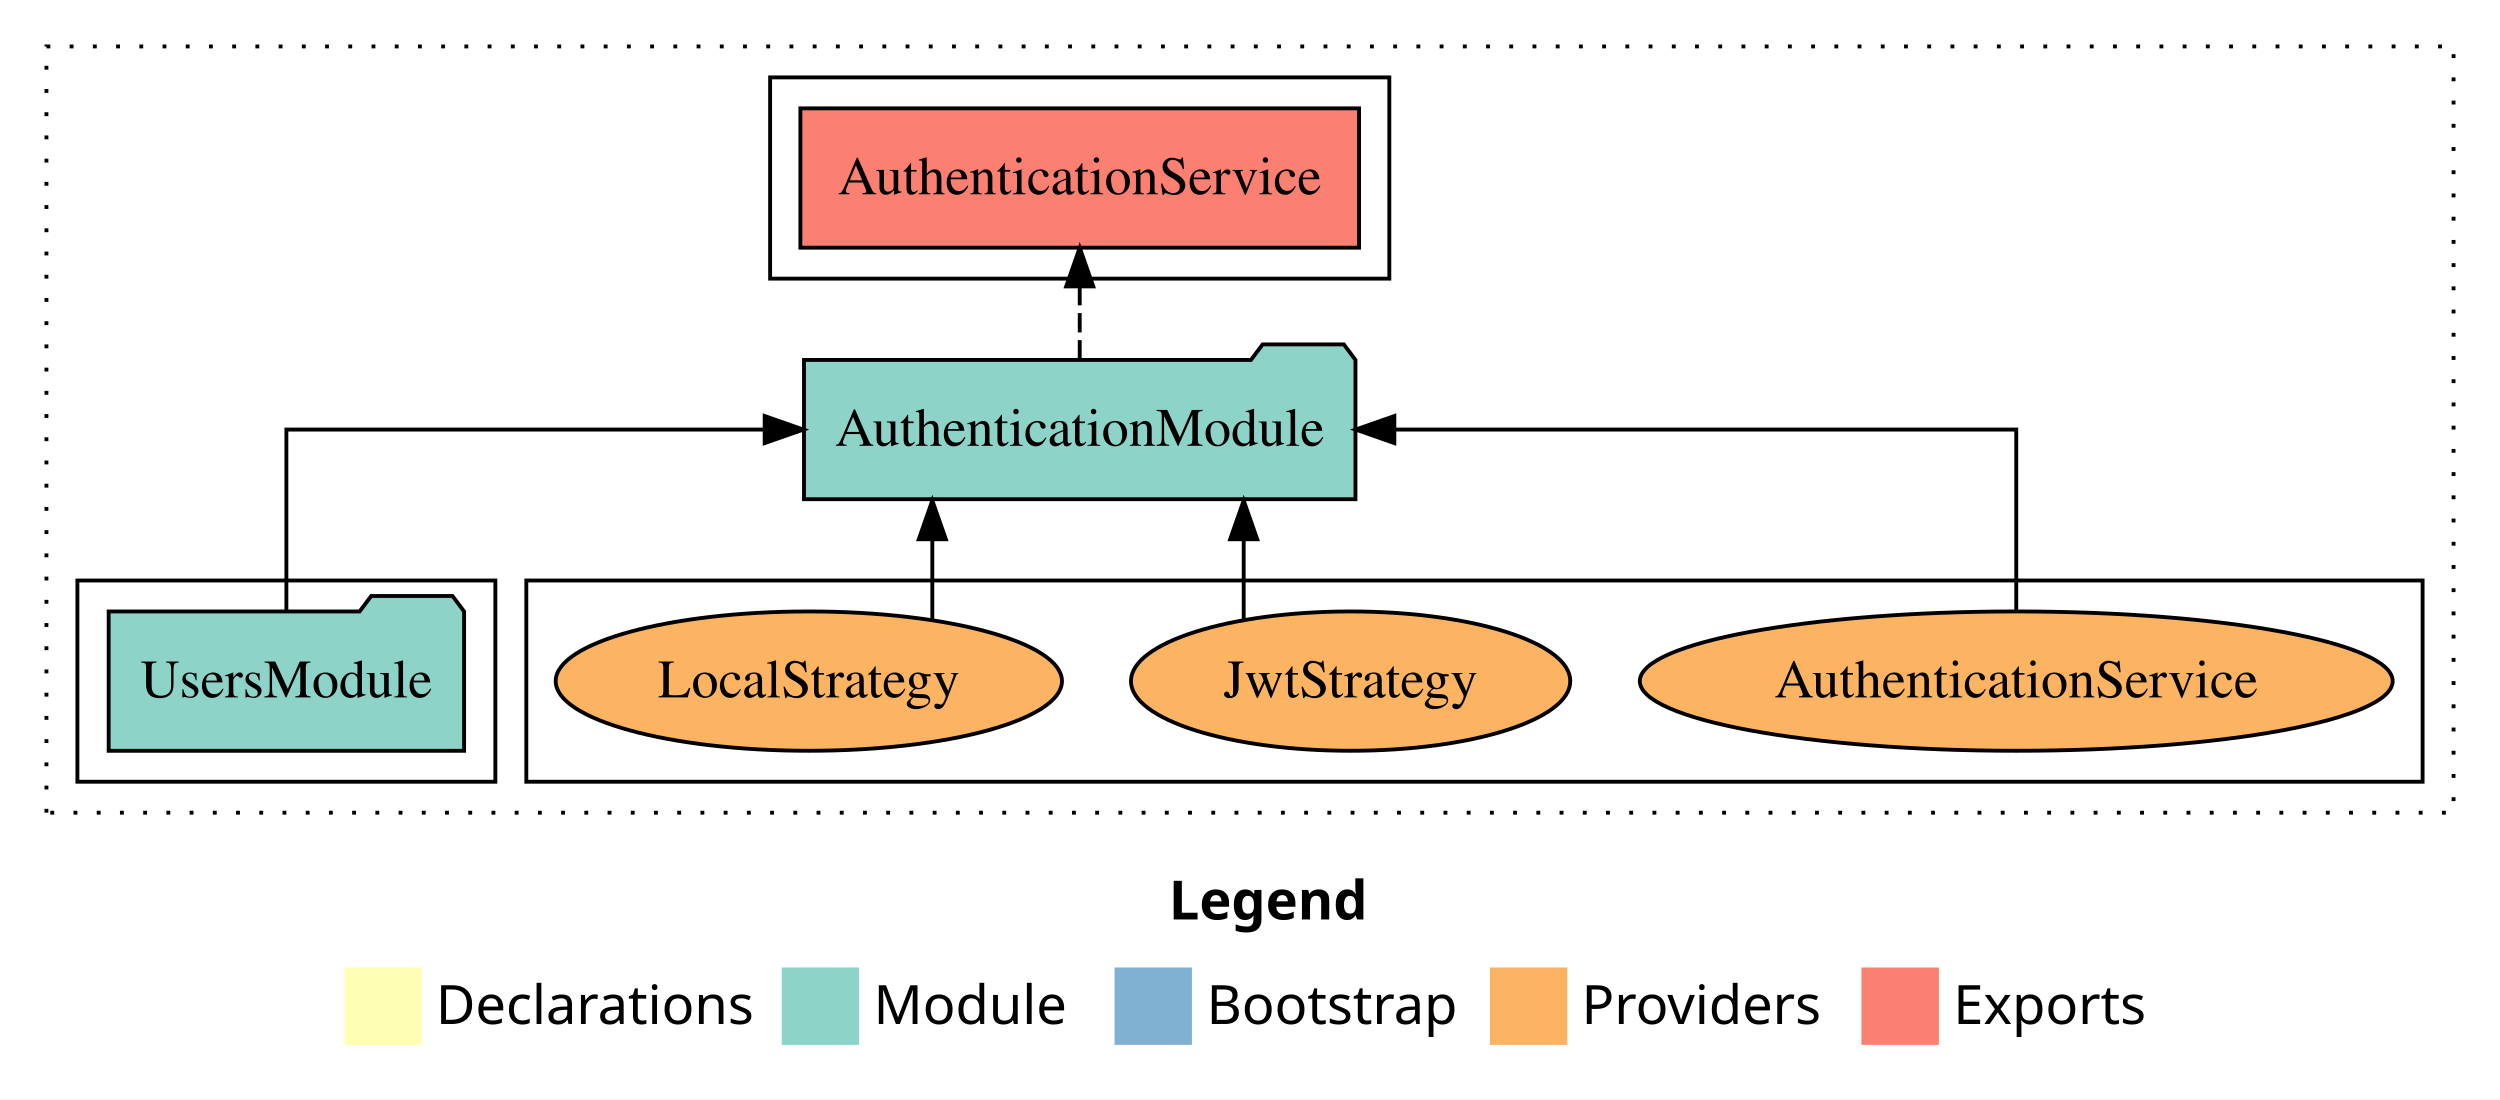
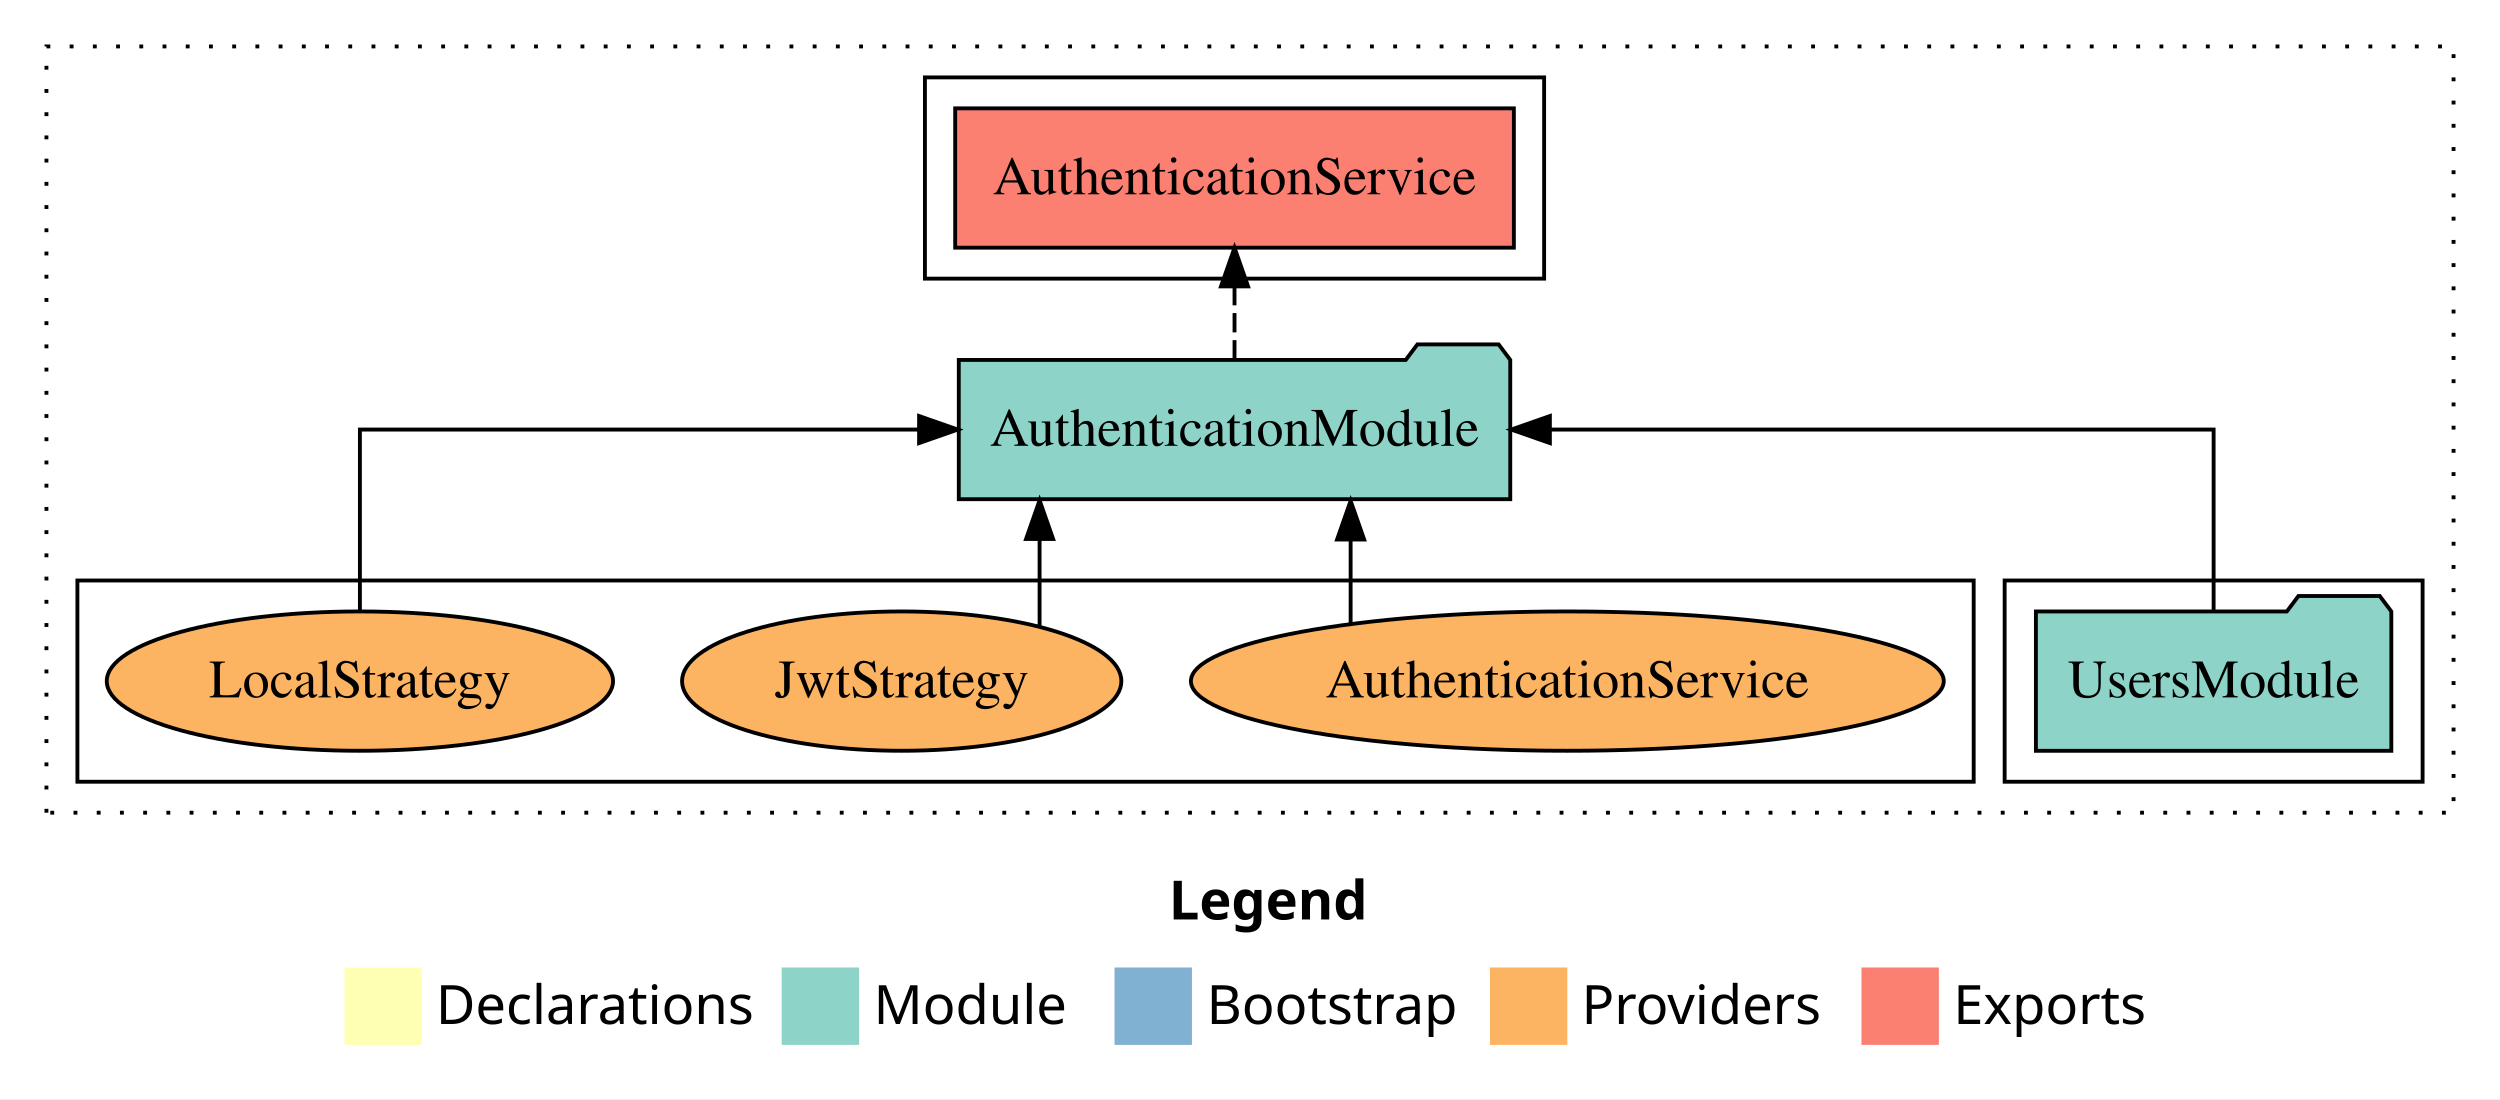
<svg xmlns="http://www.w3.org/2000/svg" width="646pt" height="284pt" viewBox="0.00 0.00 646.00 284.00">
  <g id="graph0" class="graph" transform="scale(1 1) rotate(0) translate(4 280)">
    <polygon fill="white" stroke="transparent" points="-4,4 -4,-280 642,-280 642,4 -4,4" />
    <text text-anchor="start" x="298.01" y="-42.4" font-family="Times-12" font-weight="bold" font-size="14.00">Legend</text>
    <polygon fill="#ffffb3" stroke="transparent" points="85,-10 85,-30 105,-30 105,-10 85,-10" />
    <text text-anchor="start" x="108.63" y="-15.4" font-family="Times-12" font-size="14.00">  Declarations</text>
    <polygon fill="#8dd3c7" stroke="transparent" points="198,-10 198,-30 218,-30 218,-10 198,-10" />
    <text text-anchor="start" x="221.73" y="-15.4" font-family="Times-12" font-size="14.00">  Module</text>
    <polygon fill="#80b1d3" stroke="transparent" points="284,-10 284,-30 304,-30 304,-10 284,-10" />
    <text text-anchor="start" x="307.78" y="-15.4" font-family="Times-12" font-size="14.00">  Bootstrap</text>
    <polygon fill="#fdb462" stroke="transparent" points="381,-10 381,-30 401,-30 401,-10 381,-10" />
    <text text-anchor="start" x="404.67" y="-15.4" font-family="Times-12" font-size="14.00">  Providers</text>
    <polygon fill="#fb8072" stroke="transparent" points="477,-10 477,-30 497,-30 497,-10 477,-10" />
    <text text-anchor="start" x="500.73" y="-15.4" font-family="Times-12" font-size="14.00">  Exports</text>
    <g id="clust1" class="cluster">
      <polygon fill="none" stroke="black" stroke-dasharray="1,5" points="8,-70 8,-268 630,-268 630,-70 8,-70" />
    </g>
-     <g id="clust6" class="cluster">
-       <polygon fill="none" stroke="black" points="132,-78 132,-130 622,-130 622,-78 132,-78" />
-     </g>
    <g id="clust3" class="cluster">
-       <polygon fill="none" stroke="black" points="16,-78 16,-130 124,-130 124,-78 16,-78" />
+       <polygon fill="none" stroke="black" points="514,-78 514,-130 622,-130 622,-78 514,-78" />
    </g>
    <g id="clust4" class="cluster">
-       <polygon fill="none" stroke="black" points="195,-208 195,-260 355,-260 355,-208 195,-208" />
+       <polygon fill="none" stroke="black" points="235,-208 235,-260 395,-260 395,-208 235,-208" />
+     </g>
+     <g id="clust6" class="cluster">
+       <polygon fill="none" stroke="black" points="16,-78 16,-130 506,-130 506,-78 16,-78" />
    </g>
    <g id="node1" class="node">
-       <polygon fill="#8dd3c7" stroke="black" points="115.92,-122 112.92,-126 91.92,-126 88.92,-122 24.08,-122 24.08,-86 115.92,-86 115.92,-122" />
-       <text text-anchor="middle" x="70" y="-99.8" font-family="Times,serif" font-size="14.00">UsersModule</text>
+       <polygon fill="#8dd3c7" stroke="black" points="613.92,-122 610.92,-126 589.92,-126 586.92,-122 522.08,-122 522.08,-86 613.92,-86 613.92,-122" />
+       <text text-anchor="middle" x="568" y="-99.8" font-family="Times,serif" font-size="14.00">UsersModule</text>
    </g>
    <g id="node2" class="node">
-       <polygon fill="#8dd3c7" stroke="black" points="346.25,-187 343.25,-191 322.25,-191 319.25,-187 203.75,-187 203.75,-151 346.25,-151 346.25,-187" />
-       <text text-anchor="middle" x="275" y="-164.8" font-family="Times,serif" font-size="14.00">AuthenticationModule</text>
+       <polygon fill="#8dd3c7" stroke="black" points="386.25,-187 383.25,-191 362.25,-191 359.25,-187 243.75,-187 243.75,-151 386.25,-151 386.25,-187" />
+       <text text-anchor="middle" x="315" y="-164.8" font-family="Times,serif" font-size="14.00">AuthenticationModule</text>
    </g>
    <g id="edge1" class="edge">
-       <path fill="none" stroke="black" d="M70,-122.11C70,-141.34 70,-169 70,-169 70,-169 193.59,-169 193.59,-169" />
-       <polygon fill="black" stroke="black" points="193.59,-172.5 203.59,-169 193.59,-165.5 193.59,-172.5" />
+       <path fill="none" stroke="black" d="M568,-122.11C568,-141.34 568,-169 568,-169 568,-169 396.49,-169 396.49,-169" />
+       <polygon fill="black" stroke="black" points="396.49,-165.5 386.49,-169 396.49,-172.5 396.49,-165.5" />
    </g>
    <g id="node3" class="node">
-       <polygon fill="#fb8072" stroke="black" points="347.18,-252 202.82,-252 202.82,-216 347.18,-216 347.18,-252" />
-       <text text-anchor="middle" x="275" y="-229.8" font-family="Times,serif" font-size="14.00">AuthenticationService </text>
+       <polygon fill="#fb8072" stroke="black" points="387.18,-252 242.82,-252 242.82,-216 387.18,-216 387.18,-252" />
+       <text text-anchor="middle" x="315" y="-229.8" font-family="Times,serif" font-size="14.00">AuthenticationService </text>
    </g>
    <g id="edge2" class="edge">
-       <path fill="none" stroke="black" stroke-dasharray="5,2" d="M275,-187.11C275,-187.11 275,-205.99 275,-205.99" />
-       <polygon fill="black" stroke="black" points="271.5,-205.99 275,-215.99 278.5,-205.99 271.5,-205.99" />
+       <path fill="none" stroke="black" stroke-dasharray="5,2" d="M315,-187.11C315,-187.11 315,-205.99 315,-205.99" />
+       <polygon fill="black" stroke="black" points="311.5,-205.99 315,-215.99 318.5,-205.99 311.5,-205.99" />
    </g>
    <g id="node4" class="node">
-       <ellipse fill="#fdb462" stroke="black" cx="517" cy="-104" rx="97.27" ry="18" />
-       <text text-anchor="middle" x="517" y="-99.8" font-family="Times,serif" font-size="14.00">AuthenticationService</text>
+       <ellipse fill="#fdb462" stroke="black" cx="401" cy="-104" rx="97.27" ry="18" />
+       <text text-anchor="middle" x="401" y="-99.8" font-family="Times,serif" font-size="14.00">AuthenticationService</text>
    </g>
    <g id="edge3" class="edge">
-       <path fill="none" stroke="black" d="M517,-122.11C517,-141.34 517,-169 517,-169 517,-169 356.3,-169 356.3,-169" />
-       <polygon fill="black" stroke="black" points="356.3,-165.5 346.3,-169 356.3,-172.5 356.3,-165.5" />
+       <path fill="none" stroke="black" d="M345,-118.75C345,-118.75 345,-140.59 345,-140.59" />
+       <polygon fill="black" stroke="black" points="341.5,-140.59 345,-150.59 348.5,-140.59 341.5,-140.59" />
    </g>
    <g id="node5" class="node">
-       <ellipse fill="#fdb462" stroke="black" cx="345" cy="-104" rx="56.76" ry="18" />
-       <text text-anchor="middle" x="345" y="-99.8" font-family="Times,serif" font-size="14.00">JwtStrategy</text>
+       <ellipse fill="#fdb462" stroke="black" cx="229" cy="-104" rx="56.76" ry="18" />
+       <text text-anchor="middle" x="229" y="-99.8" font-family="Times,serif" font-size="14.00">JwtStrategy</text>
    </g>
    <g id="edge4" class="edge">
-       <path fill="none" stroke="black" d="M317.37,-119.73C317.37,-119.73 317.37,-140.65 317.37,-140.65" />
-       <polygon fill="black" stroke="black" points="313.87,-140.65 317.37,-150.65 320.87,-140.65 313.87,-140.65" />
+       <path fill="none" stroke="black" d="M264.63,-118.1C264.63,-118.1 264.63,-140.72 264.63,-140.72" />
+       <polygon fill="black" stroke="black" points="261.13,-140.72 264.63,-150.72 268.13,-140.72 261.13,-140.72" />
    </g>
    <g id="node6" class="node">
-       <ellipse fill="#fdb462" stroke="black" cx="205" cy="-104" rx="65.41" ry="18" />
-       <text text-anchor="middle" x="205" y="-99.8" font-family="Times,serif" font-size="14.00">LocalStrategy</text>
+       <ellipse fill="#fdb462" stroke="black" cx="89" cy="-104" rx="65.41" ry="18" />
+       <text text-anchor="middle" x="89" y="-99.8" font-family="Times,serif" font-size="14.00">LocalStrategy</text>
    </g>
    <g id="edge5" class="edge">
-       <path fill="none" stroke="black" d="M236.91,-119.73C236.91,-119.73 236.91,-140.65 236.91,-140.65" />
-       <polygon fill="black" stroke="black" points="233.41,-140.65 236.91,-150.65 240.41,-140.65 233.41,-140.65" />
+       <path fill="none" stroke="black" d="M89,-122.11C89,-141.34 89,-169 89,-169 89,-169 233.49,-169 233.49,-169" />
+       <polygon fill="black" stroke="black" points="233.49,-172.5 243.49,-169 233.49,-165.5 233.49,-172.5" />
    </g>
  </g>
</svg>
